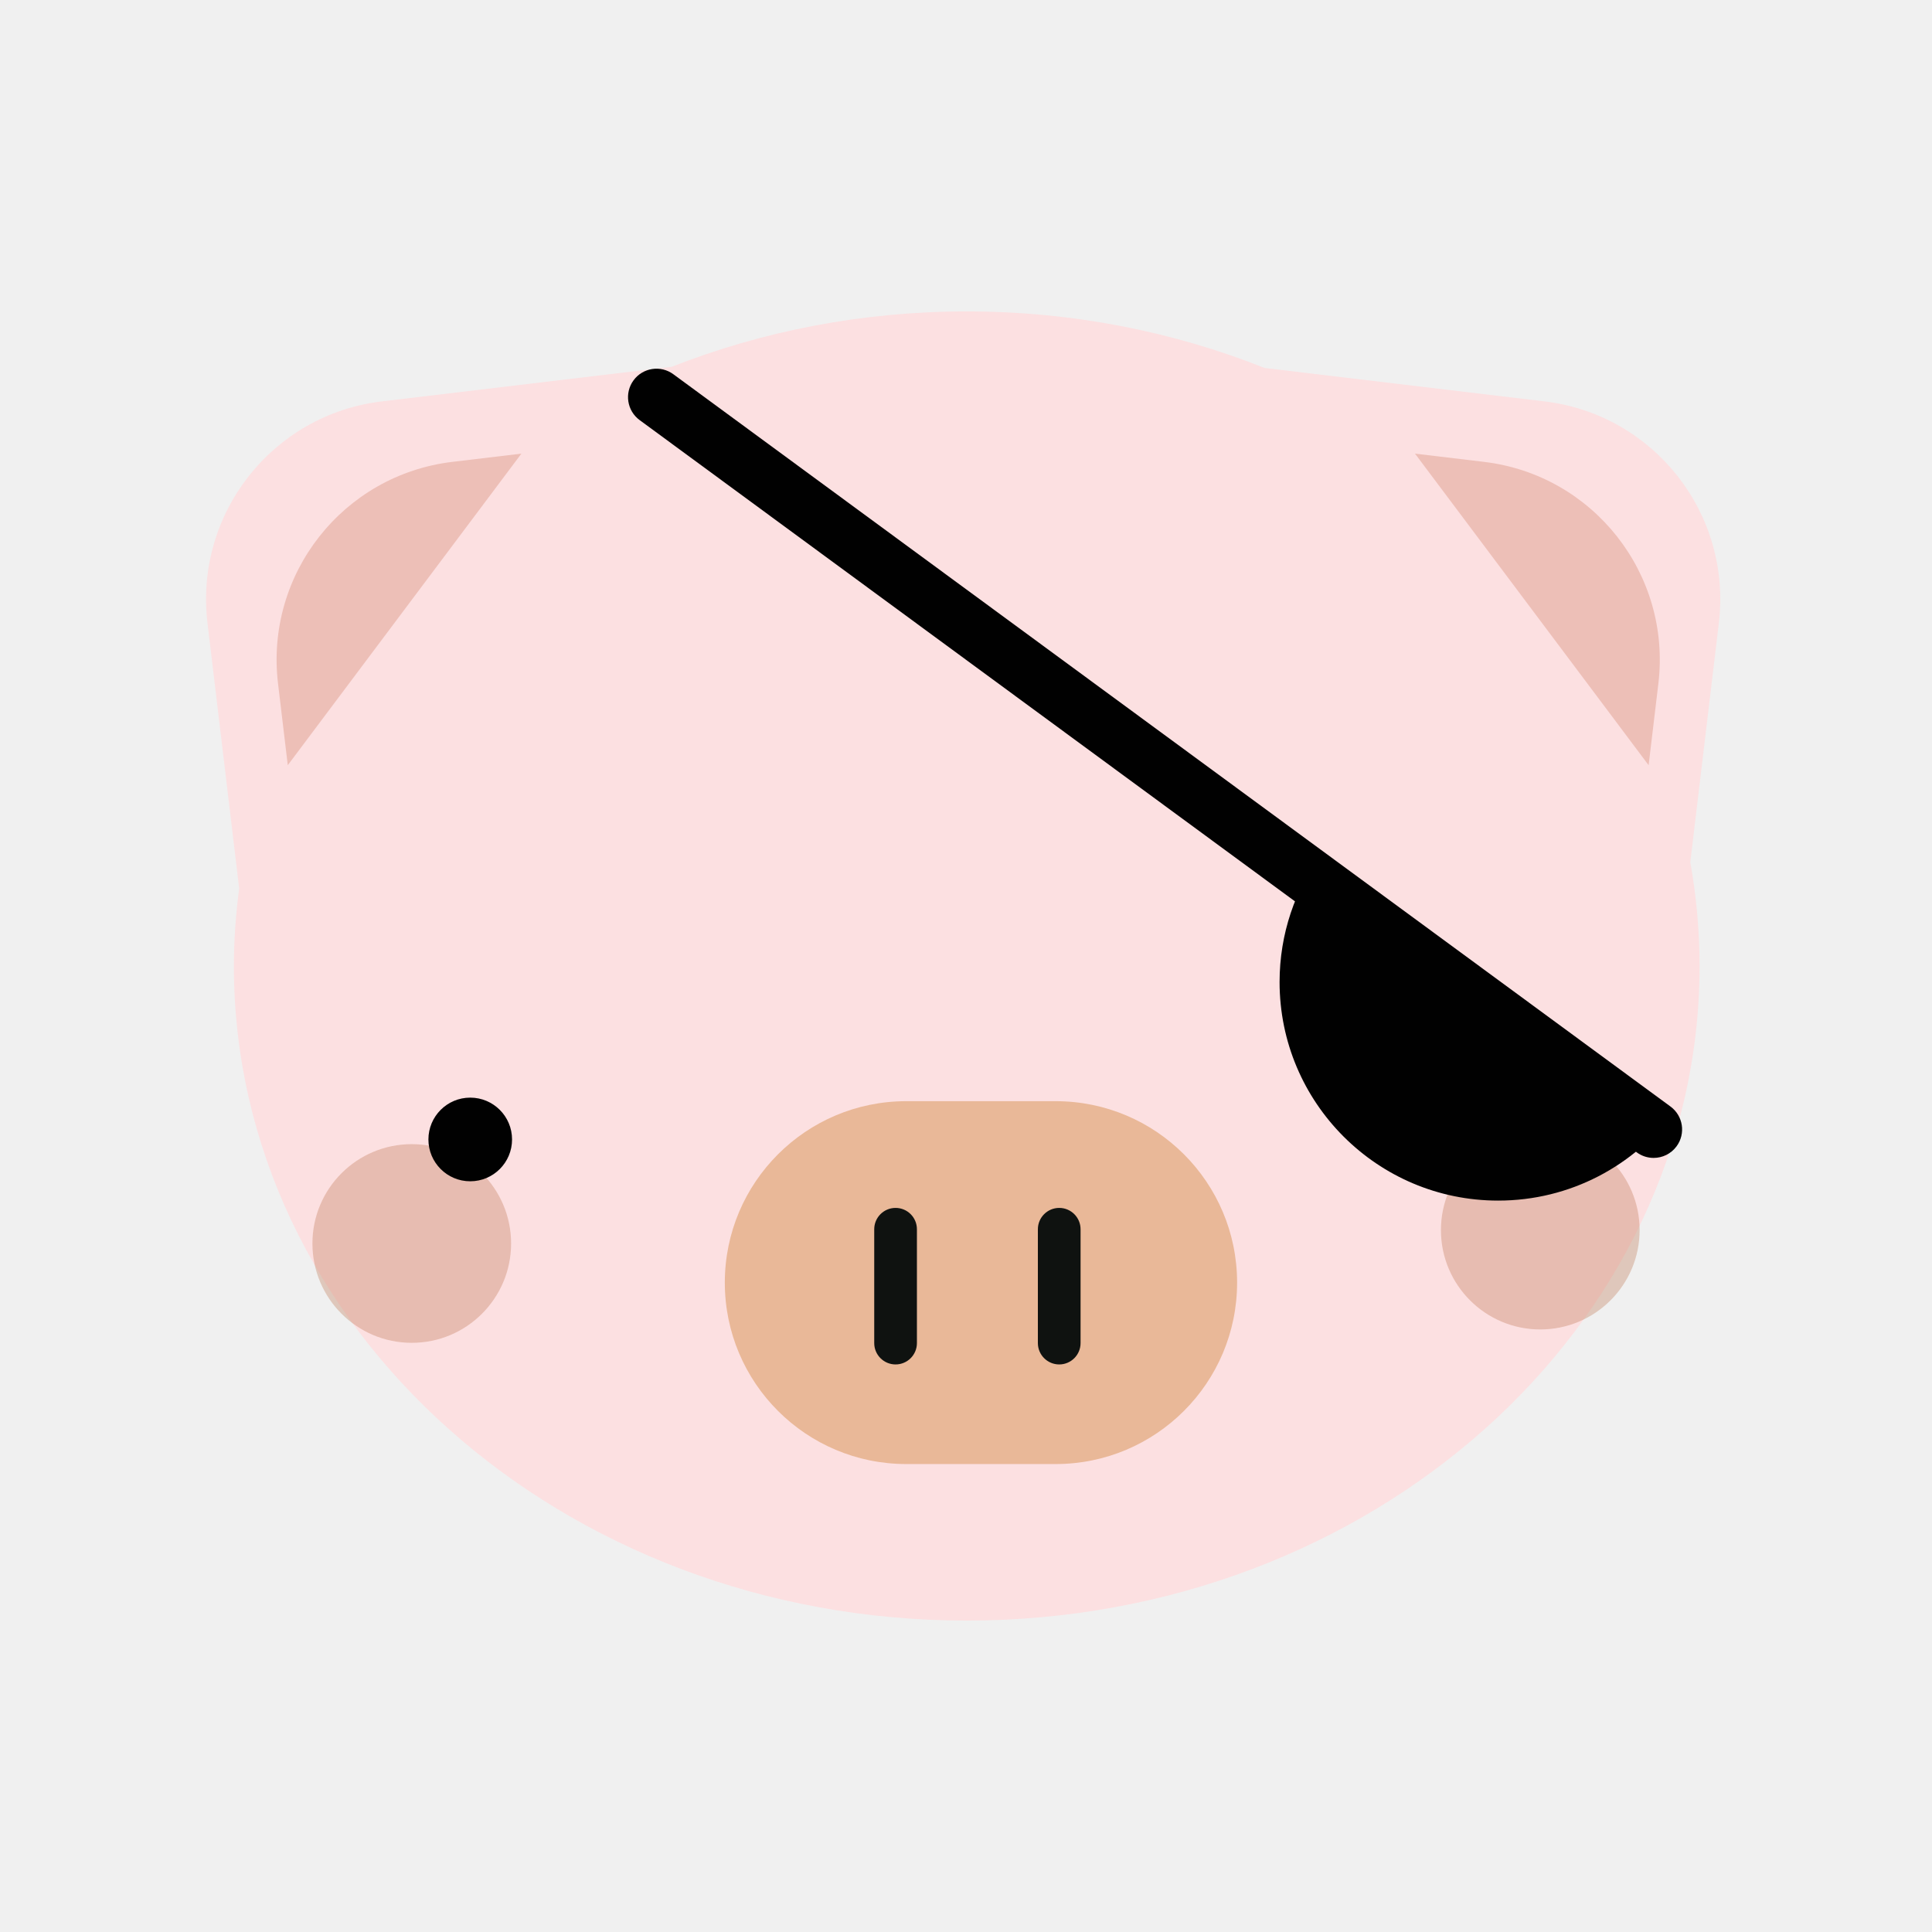
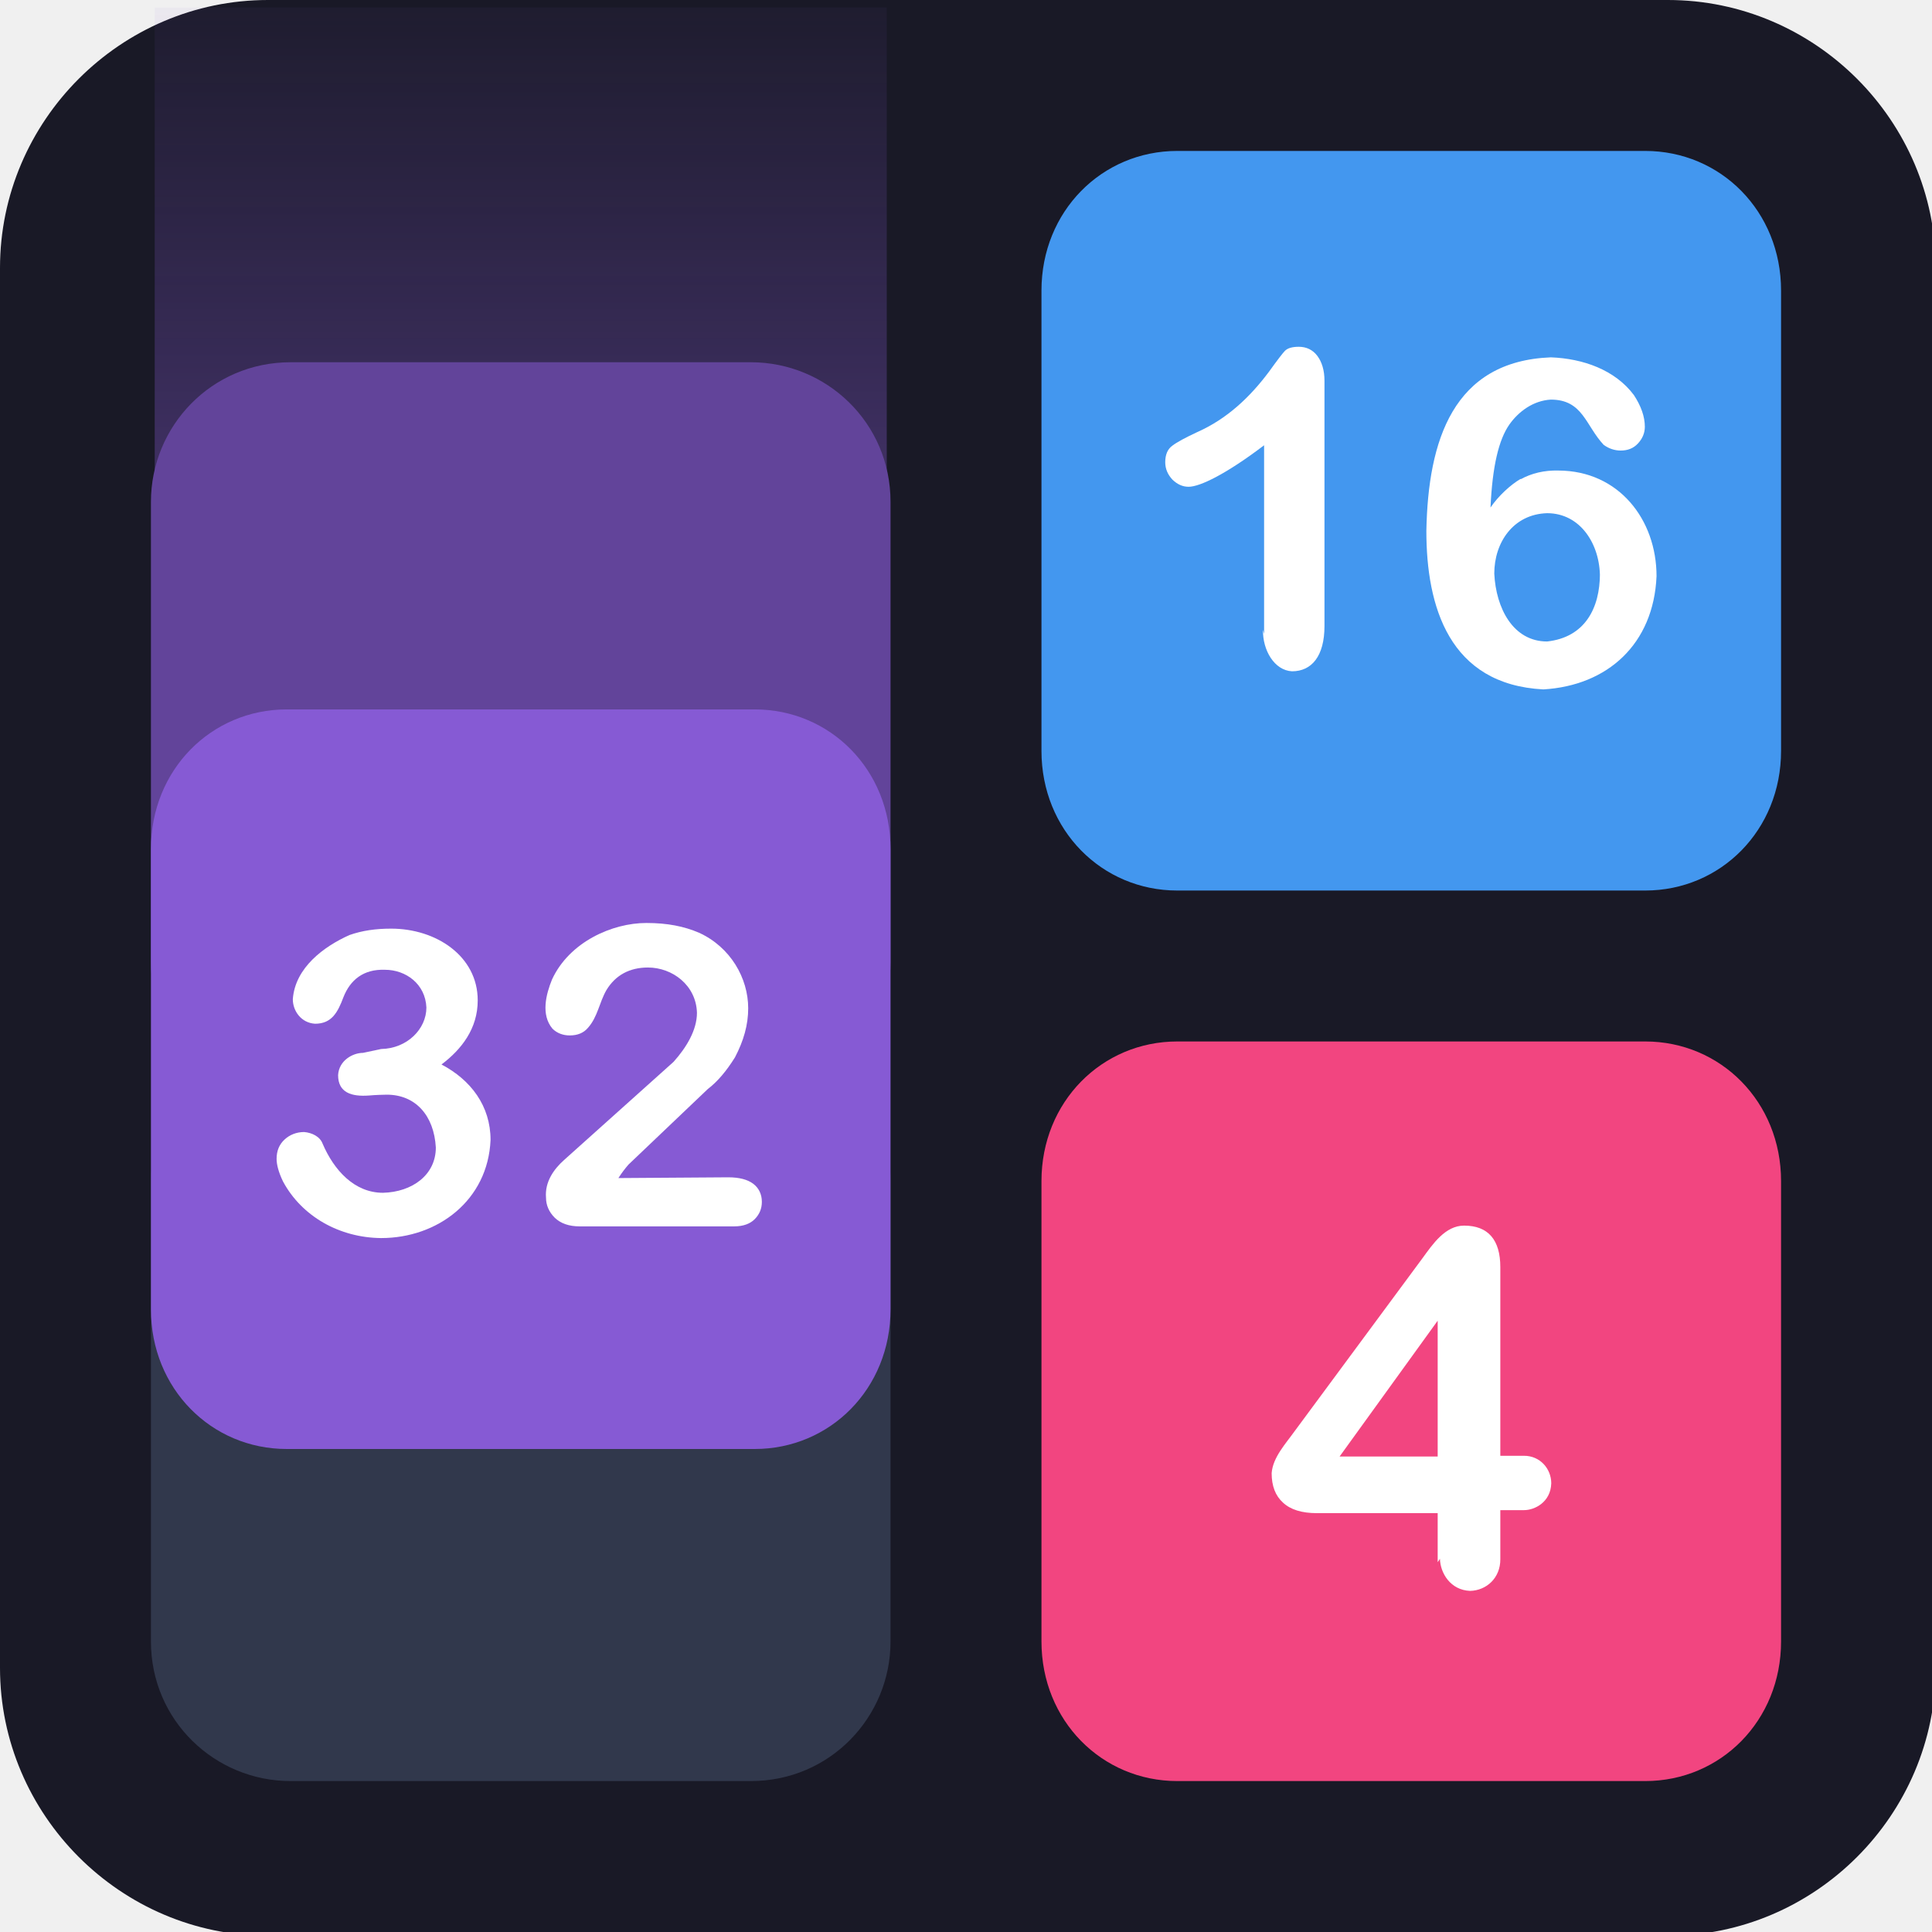
- <svg xmlns="http://www.w3.org/2000/svg" xmlns:xlink="http://www.w3.org/1999/xlink" version="1.0" id="Layer_1" x="0px" y="0px" width="512px" height="512px" viewBox="0 0 512 512" enable-background="new 0 0 512 512" xml:space="preserve">
-   <g>
-     <defs>
-       <rect id="SVGID_1_" width="512" height="512" />
-     </defs>
-     <clipPath id="SVGID_2_">
-       <use xlink:href="#SVGID_1_" overflow="visible" />
-     </clipPath>
-     <path clip-path="url(#SVGID_2_)" fill="#FCE0E1" d="M409.305,106.372l-74.158-8.853c-24.133-9.606-50.833-14.989-78.954-14.989   c-27.815,0-54.242,5.261-78.163,14.669l-76.834,9.173c-28.983,3.46-49.668,29.752-46.21,58.737l2.585,21.649l5.815,48.693   c-0.892,6.742-1.403,13.59-1.403,20.549c0,95.81,86.948,173.47,194.21,173.47c107.258,0,194.21-77.66,194.21-173.47   c0-9.365-0.858-18.55-2.456-27.513l4.982-41.729l2.585-21.649C458.973,136.124,438.287,109.832,409.305,106.372" />
-     <path opacity="0.32" clip-path="url(#SVGID_2_)" fill="#BB6F47" d="M135.445,329.536c0,14.535-11.785,26.324-26.324,26.324   c-14.539,0-26.324-11.789-26.324-26.324c0-14.539,11.785-26.324,26.324-26.324C123.66,303.212,135.445,314.997,135.445,329.536" />
-     <path opacity="0.32" clip-path="url(#SVGID_2_)" fill="#BB6F47" d="M434.516,325.993c0,14.536-11.788,26.324-26.327,26.324   c-14.535,0-26.324-11.788-26.324-26.324c0-14.539,11.789-26.324,26.324-26.324C422.728,299.669,434.516,311.454,434.516,325.993" />
-     <path clip-path="url(#SVGID_2_)" fill="#E9B898" d="M327.844,339.906c0,26.553-21.525,48.081-48.082,48.081h-39.596   c-26.556,0-48.081-21.528-48.081-48.081c0-26.552,21.525-48.081,48.081-48.081h39.596   C306.318,291.825,327.844,313.354,327.844,339.906" />
-     <path clip-path="url(#SVGID_2_)" fill="#0F1210" d="M237.337,361.59c-3.125,0-5.657-2.533-5.657-5.656v-30.169   c0-3.123,2.532-5.656,5.657-5.656s5.657,2.533,5.657,5.656v30.169C242.995,359.057,240.462,361.59,237.337,361.59" />
-     <path clip-path="url(#SVGID_2_)" fill="#0F1210" d="M280.705,361.59c-3.123,0-5.657-2.533-5.657-5.656v-30.169   c0-3.123,2.534-5.656,5.657-5.656s5.656,2.533,5.656,5.656v30.169C286.361,359.057,283.828,361.59,280.705,361.59" />
-     <path clip-path="url(#SVGID_2_)" fill="#010101" d="M402.447,301.968c0,6.12-4.961,11.085-11.085,11.085   c-6.12,0-11.081-4.965-11.081-11.085c0-6.121,4.961-11.085,11.081-11.085C397.486,290.883,402.447,295.847,402.447,301.968" />
-     <path clip-path="url(#SVGID_2_)" fill="#010101" d="M135.699,301.968c0,6.12-4.96,11.085-11.085,11.085   c-6.121,0-11.081-4.965-11.081-11.085c0-6.121,4.96-11.085,11.081-11.085C130.739,290.883,135.699,295.847,135.699,301.968" />
-     <path clip-path="url(#SVGID_2_)" fill="#EDBFB7" d="M393.277,122.399l-18.288-2.182l61.913,82.568l2.585-21.649   C442.945,152.151,422.26,125.859,393.277,122.399" />
-     <path clip-path="url(#SVGID_2_)" fill="#EDBFB7" d="M73.679,181.136l2.585,21.649l61.914-82.568l-18.289,2.182   C90.907,125.859,70.221,152.152,73.679,181.136" />
-     <path clip-path="url(#SVGID_2_)" fill="#010101" d="M438.229,306.858c-1.555,0-3.116-0.472-4.46-1.463L169.512,111.33   c-3.359-2.466-4.08-7.185-1.615-10.542c2.462-3.357,7.188-4.082,10.542-1.615l264.257,194.067c3.358,2.468,4.08,7.185,1.617,10.54   C442.832,305.794,440.545,306.858,438.229,306.858" />
-     <path clip-path="url(#SVGID_2_)" fill="#010101" d="M339.102,260.242c0,31.995,25.938,57.929,57.929,57.929   c19.083,0,36.01-9.236,46.563-23.474l-93.371-68.567C343.236,235.699,339.102,247.487,339.102,260.242" />
+ <svg xmlns="http://www.w3.org/2000/svg" width="512" height="512" version="1.1" viewBox="0 0 512 512">
+   <defs>
+     <linearGradient id="linearGradient5142" x1="-26" x2="-26" y1="261" y2="226" gradientTransform="matrix(6 0 0 12 327 -2732)" gradientUnits="userSpaceOnUse">
+       <stop stop-color="#865ad4" offset="0" />
+       <stop stop-color="#865ad4" stop-opacity="0" offset="1" />
+     </linearGradient>
+   </defs>
+   <path d="m71-2.2e-5h371c39 0 71 32 71 71v371c0 39-32 71-71 71h-371c-39 0-71-32-71-71v-371c0-39 32-71 71-71z" fill="#191926" />
+   <path d="m312 40h124c20 0 36 16 36 37v122c0 21-16 37-36 37h-124c-20 0-36-16-36-37v-122c0-21 16-37 36-37z" fill="#4397ef" />
+   <path d="m41 2h194v390h-194z" fill="url(#linearGradient5142)" />
+   <path d="m77 96h122c20 0 37 16 37 37v122c0 20-16 37-37 37h-122c-20 0-37-16-37-37v-122c0-20 16-37 37-37z" fill="#62449a" />
+   <path d="m312 276h124c20 0 36 16 36 37v122c0 21-16 37-36 37h-124c-20 0-36-16-36-37v-122c0-21 16-37 36-37z" fill="#f24580" />
+   <path d="m77 276h122c20 0 37 16 37 37v122c0 20-16 37-37 37h-122c-20 0-37-16-37-37v-122c0-20 16-37 37-37z" fill="#31384c" />
+   <path d="m76 188h124c20 0 36 16 36 37v122c0 21-16 37-36 37h-124c-20 0-36-16-36-37v-122c0-21 16-37 36-37z" fill="#865ad4" />
+   <g fill="#fff">
+     <path d="m381 414v-13h-32c-4 0-7-0.92-9-2.8-2-1.8-3-4.4-3-7.8 0.31-4.2 3.8-7.9 6-11l34-46c2.7-3.7 6-8.6 11-8.6 6.4 0 9.6 3.8 9.6 11v50h6.3c4.2-9e-3 7.2 3.4 7.2 7.3-0.15 5-4.4 7.1-7.2 7.1h-6.3v13c0.037 5-3.7 8.3-8 8.4-5.2-0.19-7.9-4.7-8-8.5zm-26-28h26v-36z" stroke-width="3.2" />
+     <path d="m335 168v-50c-10 7.6-17 11-20 11-1.6 0-3-0.64-4.3-1.9-1.2-1.3-1.9-2.8-1.9-4.6 0-2 0.62-3.5 1.9-4.4 1.2-0.92 3.4-2.1 6.6-3.6 7.9-3.5 14-9.3 19-16 2.3-3.2 3.7-5 4.2-5.5 0.68-0.72 1.9-1.1 3.7-1.1 2 0 3.7 0.8 4.9 2.4s1.9 3.8 1.9 6.6v65c0 8-3.4 12-8.6 12-4.7-0.24-7.8-5.6-7.7-11z" stroke-width="3" />
+     <path d="m403 127c2.9-1.6 6.3-2.4 10-2.3 16 0.047 26 13 26 28-0.77 18-13 29-30 30-25-1.3-31-22-31-42 0.45-24 7.1-45 33-46 8.5 0.32 17 3.3 22 10 1.9 2.9 2.9 5.7 2.9 8.4 0 1.6-0.6 3.1-1.8 4.4-1.2 1.3-2.7 1.9-4.6 1.9-1.6 0-3.1-0.5-4.5-1.5-4.8-5.1-5.5-12-14-12-4.7 0.25-8.6 3.2-11 6.6-2.8 4-4.5 11-5 22 2.1-3.1 5.4-6.1 8-7.6zm21 26c0.041-8.8-5.2-17-14-17-9 0.27-14 7.8-14 16 0.44 9.2 5 18 14 18 10-1.1 14-8.8 14-18z" stroke-width="3" />
+     <path d="m101 278c6.9-0.13 12-5.3 12-11-0.26-6.2-5.4-10-11-10-5.7-0.2-9.2 2.7-11 7.3-1.5 4-3.1 7-7.5 7-3.7-0.22-5.9-3.4-5.9-6.5 0.61-8.4 8.3-14 15-17 3.4-1.2 7-1.7 11-1.7 12-0.032 23 7.3 23 19 0.014 7.5-4.3 13-9.6 17 7.8 4.1 13 11 13 20-0.68 16-14 26-29 26-11-0.1-21-5.7-26-15-1.2-2.5-1.7-4.5-1.7-6 0-2.1 0.7-3.8 2.1-5.1 1.4-1.3 3.2-2 5.2-2 2.1 0.18 4.2 1.2 4.9 3.1 3 7 8.4 13 16 13 7.7-0.19 14-4.7 14-12-0.48-8.5-5.4-14-13-14-0.72 0-3.1 0.072-4.7 0.22-4.6 0.34-8.2-0.72-8.2-5.4 0.22-3.9 3.9-5.9 6.6-5.9z" stroke-width="2.8" />
+     <path d="m193 312c2.9 0 5.1 0.58 6.6 1.7s2.3 2.8 2.3 4.8c0 1.8-0.62 3.3-1.9 4.6-1.2 1.2-3 1.9-5.4 1.9h-41c-2.8 0-5-0.76-6.6-2.3-1.5-1.5-2.3-3.3-2.3-5.3-0.36-4.2 2.1-7.6 4.8-10l29-26c3.4-3.8 6.2-8.4 6.2-13-0.21-7.3-6.5-12-13-12-4.8 0-8.6 2-11 6-1.9 3.3-2.3 7.1-4.9 10-1.1 1.3-2.7 2-4.8 2-1.8 0-3.4-0.6-4.6-1.8-3.1-3.7-1.7-9.1-0.12-13 4.6-10 16-15 25-15 5.6 0 10 0.88 14 2.6 8.3 3.8 13 12 13 20 0 4.4-1.2 8.6-3.5 13-2.3 3.7-4.7 6.5-7.2 8.4l-21 20c-0.88 1-1.8 2.2-2.7 3.6z" stroke-width="2.8" />
  </g>
</svg>
